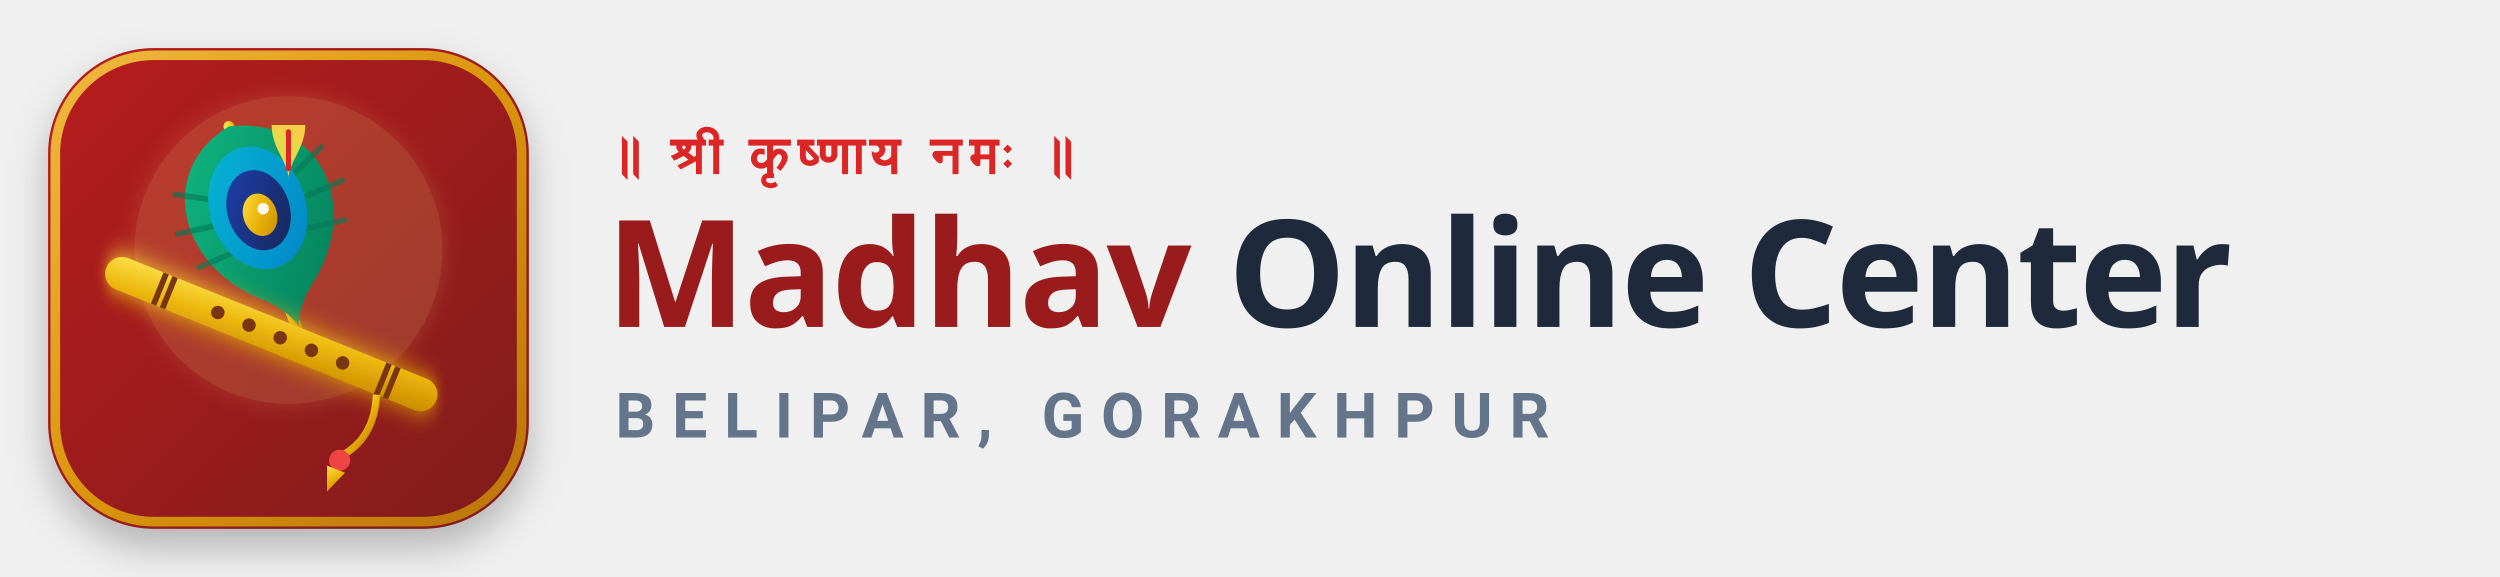
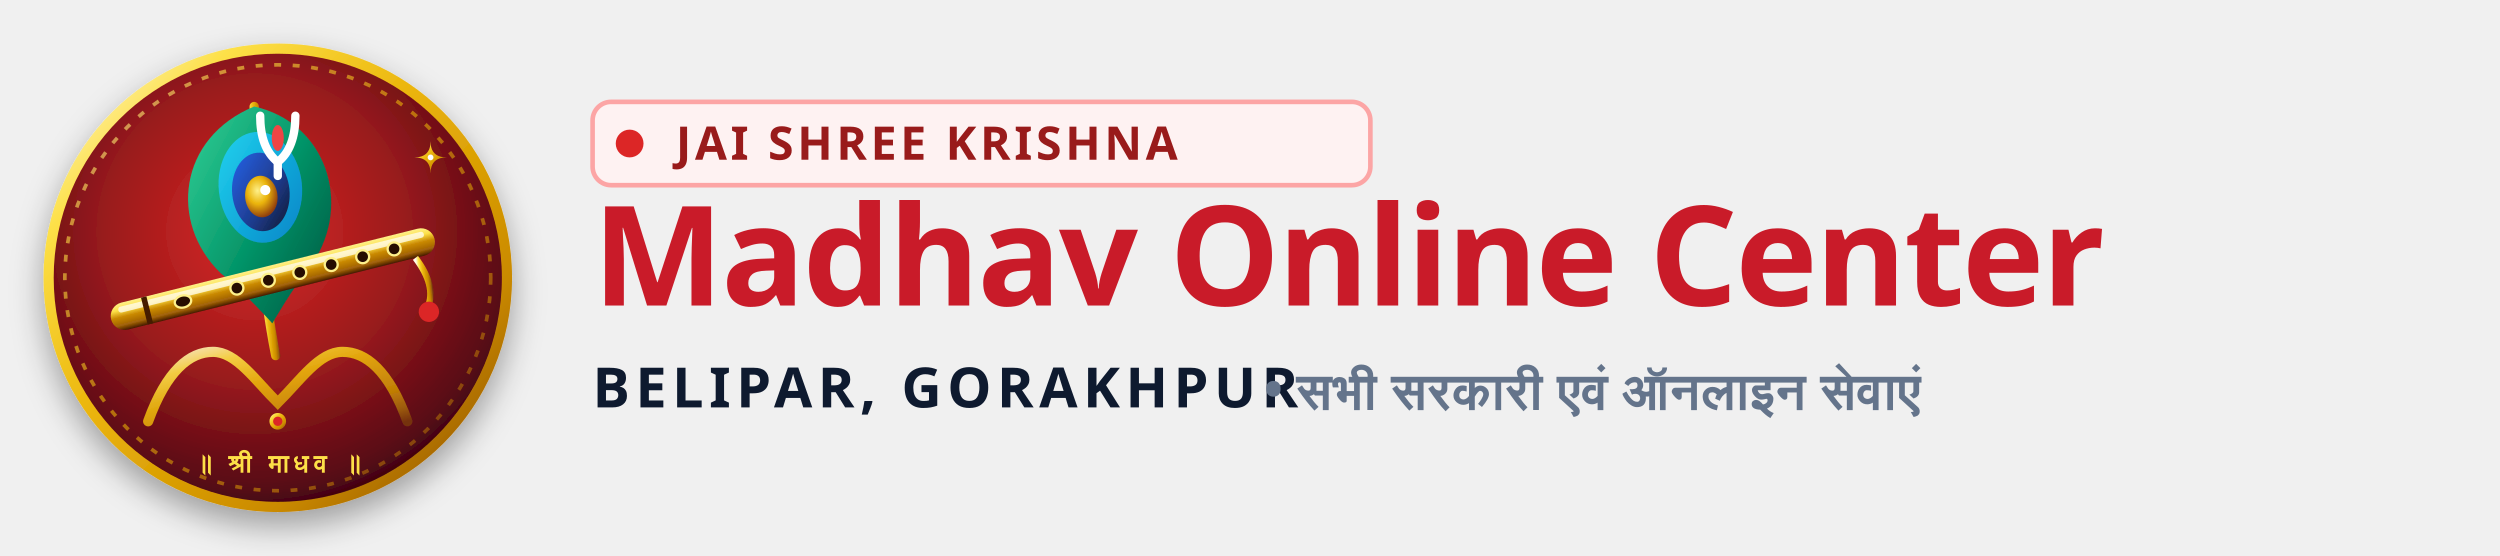
- <svg xmlns="http://www.w3.org/2000/svg" viewBox="0 0 520 120" width="100%" height="100%">
+ <svg xmlns="http://www.w3.org/2000/svg" viewBox="0 0 540 120" width="100%" height="100%">
  <defs>
-     <linearGradient id="badgeGrad" x1="0%" y1="0%" x2="100%" y2="100%">
-       <stop offset="0%" stop-color="#b91c1c" />
-       <stop offset="100%" stop-color="#7f1d1d" />
+     <radialGradient id="klBgGlow" cx="45%" cy="40%" r="65%">
+       <stop offset="0%" stop-color="#dc2626" />
+       <stop offset="50%" stop-color="#991b1b" />
+       <stop offset="85%" stop-color="#580816" />
+       <stop offset="100%" stop-color="#2a030a" />
+     </radialGradient>
+     <linearGradient id="klGoldMetallic" x1="0%" y1="0%" x2="100%" y2="100%">
+       <stop offset="0%" stop-color="#FFFBEB" />
+       <stop offset="20%" stop-color="#FDE047" />
+       <stop offset="45%" stop-color="#EAB308" />
+       <stop offset="75%" stop-color="#CA8A04" />
+       <stop offset="90%" stop-color="#A16207" />
+       <stop offset="100%" stop-color="#78350F" />
    </linearGradient>
-     <linearGradient id="goldGrad" x1="0%" y1="0%" x2="100%" y2="100%">
-       <stop offset="0%" stop-color="#FDE047" />
+     <linearGradient id="klFluteGold" x1="0%" y1="0%" x2="0%" y2="100%">
+       <stop offset="0%" stop-color="#FEF08A" />
+       <stop offset="25%" stop-color="#FDE047" />
+       <stop offset="50%" stop-color="#CA8A04" />
+       <stop offset="80%" stop-color="#A16207" />
+       <stop offset="100%" stop-color="#451A03" />
+     </linearGradient>
+     <linearGradient id="klFeatherEmerald" x1="0%" y1="0%" x2="100%" y2="100%">
+       <stop offset="0%" stop-color="#34D399" />
+       <stop offset="50%" stop-color="#059669" />
+       <stop offset="100%" stop-color="#064E3B" />
+     </linearGradient>
+     <linearGradient id="klPeacockCyan" x1="0%" y1="0%" x2="100%" y2="100%">
+       <stop offset="0%" stop-color="#22D3EE" />
+       <stop offset="100%" stop-color="#0284C7" />
+     </linearGradient>
+     <linearGradient id="klPeacockNavy" x1="0%" y1="0%" x2="100%" y2="100%">
+       <stop offset="0%" stop-color="#2563EB" />
+       <stop offset="60%" stop-color="#1E3A8A" />
+       <stop offset="100%" stop-color="#0F172A" />
+     </linearGradient>
+     <radialGradient id="klFeatherEyeGold" cx="40%" cy="35%" r="65%">
+       <stop offset="0%" stop-color="#FEF08A" />
      <stop offset="50%" stop-color="#EAB308" />
-       <stop offset="100%" stop-color="#CA8A04" />
-     </linearGradient>
-     <linearGradient id="peacockTeal" x1="0%" y1="0%" x2="100%" y2="100%">
-       <stop offset="0%" stop-color="#06b6d4" />
-       <stop offset="100%" stop-color="#0284c7" />
-     </linearGradient>
-     <linearGradient id="peacockBlue" x1="0%" y1="0%" x2="100%" y2="100%">
-       <stop offset="0%" stop-color="#1e40af" />
-       <stop offset="100%" stop-color="#172554" />
-     </linearGradient>
-     <linearGradient id="featherGreen" x1="0%" y1="0%" x2="100%" y2="100%">
-       <stop offset="0%" stop-color="#10b981" />
-       <stop offset="100%" stop-color="#047857" />
-     </linearGradient>
-     <filter id="glow" x="-20%" y="-20%" width="140%" height="140%">
-       <feGaussianBlur stdDeviation="2" result="blur" />
-       <feComposite in="SourceGraphic" in2="blur" operator="over" />
-     </filter>
-     <filter id="shadow" x="-10%" y="-10%" width="130%" height="130%">
-       <feDropShadow dx="0" dy="4" stdDeviation="4" flood-color="#000000" flood-opacity="0.25" />
+       <stop offset="100%" stop-color="#92400E" />
+     </radialGradient>
+     <filter id="klShadow" x="-15%" y="-15%" width="130%" height="130%">
+       <feDropShadow dx="0" dy="3" stdDeviation="3.5" flood-color="#000000" flood-opacity="0.35" />
    </filter>
  </defs>
-   <g transform="translate(10, 10)">
-     <rect x="0" y="0" width="100" height="100" rx="22" fill="url(#badgeGrad)" filter="url(#shadow)" />
-     <rect x="1.5" y="1.5" width="97" height="97" rx="20.5" fill="none" stroke="url(#goldGrad)" stroke-width="2" opacity="0.8" />
-     <g transform="translate(50, 48)">
-       <circle cx="0" cy="-6" r="32" fill="#FEF08A" opacity="0.15" filter="url(#glow)" />
-       <g transform="rotate(-18) translate(-1, -12)">
-         <path d="M 0,28 Q -2,6 -1,-22" fill="none" stroke="url(#goldGrad)" stroke-width="2.2" stroke-linecap="round" />
-         <path d="M -1,-22 C -18,-18 -20,2 -6,14 C -1,18 0,22 0,22 C 0,22 1,18 6,14 C 20,2 18,-18 -1,-22 Z" fill="url(#featherGreen)" />
-         <path d="M -16,-12 L -8,-8 M -18,-4 L -8,-3 M -16,4 L -6,3 M 16,-12 L 8,-8 M 18,-4 L 8,-3 M 16,4 L 6,3" stroke="#047857" stroke-width="1.2" stroke-linecap="round" opacity="0.6" />
-         <ellipse cx="-0.5" cy="-4" rx="10" ry="13" fill="url(#peacockTeal)" />
-         <ellipse cx="-0.5" cy="-3.5" rx="6.5" ry="8.5" fill="url(#peacockBlue)" />
-         <ellipse cx="-0.5" cy="-2.5" rx="3.5" ry="4.5" fill="url(#goldGrad)" />
-         <circle cx="0.5" cy="-3.5" r="1.2" fill="#FFFFFF" opacity="0.9" />
-       </g>
-       <g transform="rotate(22) translate(-36, 12)">
-         <rect x="0" y="-3.5" width="74" height="7" rx="3.5" fill="url(#goldGrad)" filter="url(#glow)" />
-         <line x1="12" y1="-3.5" x2="12" y2="3.5" stroke="#78350f" stroke-width="1.2" />
-         <line x1="14" y1="-3.5" x2="14" y2="3.5" stroke="#78350f" stroke-width="1.2" />
-         <line x1="62" y1="-3.5" x2="62" y2="3.5" stroke="#78350f" stroke-width="1.2" />
-         <line x1="64" y1="-3.5" x2="64" y2="3.5" stroke="#78350f" stroke-width="1.2" />
-         <circle cx="25" cy="0" r="1.4" fill="#78350f" />
-         <circle cx="32" cy="0" r="1.4" fill="#78350f" />
-         <circle cx="39" cy="0" r="1.4" fill="#78350f" />
-         <circle cx="46" cy="0" r="1.4" fill="#78350f" />
-         <circle cx="53" cy="0" r="1.4" fill="#78350f" />
-         <path d="M 62,3.5 Q 65,12 60,18" fill="none" stroke="url(#goldGrad)" stroke-width="1.5" />
-         <circle cx="60" cy="19" r="2.2" fill="#ef4444" />
-         <path d="M 58,21 L 62,21 L 60,26 Z" fill="url(#goldGrad)" />
-       </g>
-       <g transform="translate(0, -32) scale(0.7)">
-         <path d="M -5,0 C -5,7 0,11 0,16 C 0,11 5,7 5,0 Z" fill="#FDE047" opacity="0.9" />
-         <path d="M 0,2 L 0,13" stroke="#DC2626" stroke-width="1.5" stroke-linecap="round" />
-       </g>
+   <g transform="translate(8, 8)" filter="url(#klShadow)">
+     <circle cx="52" cy="52" r="50" fill="url(#klBgGlow)" />
+     <circle cx="52" cy="52" r="49.5" fill="none" stroke="url(#klGoldMetallic)" stroke-width="2.2" />
+     <circle cx="52" cy="52" r="46" fill="none" stroke="url(#klGoldMetallic)" stroke-width="0.8" opacity="0.6" stroke-dasharray="1.5 2.5" />
+     <g stroke="url(#klGoldMetallic)" stroke-width="1" opacity="0.75" stroke-linecap="round">
+       <line x1="52" y1="4" x2="52" y2="7" />
+       <line x1="52" y1="97" x2="52" y2="100" />
+       <line x1="4" y1="52" x2="7" y2="52" />
+       <line x1="97" y1="52" x2="100" y2="52" />
+     </g>
+     <g transform="translate(48, 35) rotate(-6)">
+       <path d="M 0,34 Q -2,12 1,-20" fill="none" stroke="url(#klGoldMetallic)" stroke-width="2" stroke-linecap="round" />
+       <path d="M 1,-20 C -16,-15 -20,3 -10,15 C -5,20 0,27 0,27 C 0,27 5,20 10,15 C 20,3 16,-15 1,-20 Z" fill="url(#klFeatherEmerald)" />
+       <ellipse cx="0.5" cy="-2.5" rx="9" ry="12" fill="url(#klPeacockCyan)" />
+       <ellipse cx="0.5" cy="-1.5" rx="6.2" ry="8.5" fill="url(#klPeacockNavy)" />
+       <ellipse cx="0.5" cy="-0.5" rx="3.5" ry="4.5" fill="url(#klFeatherEyeGold)" />
+       <circle cx="1.5" cy="-1.8" r="1.1" fill="#FFFFFF" />
+     </g>
+     <g transform="translate(52, 17)">
+       <path d="M -3.8,0 Q -3.8,7 0,10 Q 3.8,7 3.8,0" fill="none" stroke="#FFFFFF" stroke-width="1.8" stroke-linecap="round" />
+       <line x1="0" y1="10" x2="0" y2="13" stroke="#FFFFFF" stroke-width="1.8" stroke-linecap="round" />
+       <ellipse cx="0" cy="4.8" rx="1.3" ry="2.8" fill="#EF4444" />
+     </g>
+     <g transform="translate(16, 61) rotate(-14)">
+       <rect x="0" y="-3" width="72" height="6" rx="3" fill="url(#klFluteGold)" />
+       <rect x="2" y="-2.2" width="68" height="1.3" rx="0.6" fill="#FFFBEB" opacity="0.8" />
+       <line x1="8" y1="-3" x2="8" y2="3" stroke="#451A03" stroke-width="1.2" />
+       <ellipse cx="16" cy="0" rx="1.8" ry="1.3" fill="#270d04" stroke="#FEF08A" stroke-width="0.5" />
+       <circle cx="28" cy="0" r="1.4" fill="#270d04" stroke="#FEF08A" stroke-width="0.5" />
+       <circle cx="35" cy="0" r="1.4" fill="#270d04" stroke="#FEF08A" stroke-width="0.5" />
+       <circle cx="42" cy="0" r="1.4" fill="#270d04" stroke="#FEF08A" stroke-width="0.5" />
+       <circle cx="49" cy="0" r="1.4" fill="#270d04" stroke="#FEF08A" stroke-width="0.5" />
+       <circle cx="56" cy="0" r="1.4" fill="#270d04" stroke="#FEF08A" stroke-width="0.5" />
+       <circle cx="63" cy="0" r="1.4" fill="#270d04" stroke="#FEF08A" stroke-width="0.5" />
+       <path d="M 67,3 Q 70,10 67,14" fill="none" stroke="url(#klGoldMetallic)" stroke-width="1.4" />
+       <circle cx="67" cy="15" r="2.2" fill="#DC2626" />
+     </g>
+     <path d="M 24,83 C 28,72 33,68 38,68 C 43,68 47,74 52,79 C 57,74 61,68 66,68 C 71,68 76,72 80,83" fill="none" stroke="url(#klGoldMetallic)" stroke-width="2.2" stroke-linecap="round" opacity="0.9" />
+     <circle cx="52" cy="83" r="1.8" fill="url(#klGoldMetallic)" />
+     <circle cx="52" cy="83" r="1" fill="#DC2626" />
+     <g transform="translate(85, 26) scale(0.7)">
+       <path d="M 0,-5 Q 0,0 5,0 Q 0,0 0,5 Q 0,0 -5,0 Q 0,0 0,-5 Z" fill="url(#klGoldMetallic)" />
+       <circle cx="0" cy="0" r="0.9" fill="#FFFFFF" />
+     </g>
+     <text x="52" y="94" font-family="'Segoe UI', sans-serif" font-size="5.5" font-weight="800" fill="#FDE047" text-anchor="middle" letter-spacing="1">
+       ॥ श्री माधव ॥
+     </text>
+   </g>
+   <g transform="translate(128, 20)">
+     <g transform="translate(0, 10)">
+       <rect x="0" y="-8" width="168" height="18" rx="4" fill="#FEF2F2" stroke="#FCA5A5" stroke-width="1" />
+       <circle cx="8" cy="1" r="3" fill="#DC2626" />
+       <text x="18" y="4.5" font-family="'Segoe UI', sans-serif" font-size="10" font-weight="700" fill="#991B1B" letter-spacing="0.8">
+         JAI SHREE KRISHNA
+       </text>
+     </g>
+     <text x="0" y="46" font-family="'Segoe UI', -apple-system, sans-serif" font-size="30" font-weight="900" fill="#c91b29" letter-spacing="-0.5">
+       Madhav Online Center
+     </text>
+     <g transform="translate(0, 68)">
+       <text x="0" y="0" font-family="'Segoe UI', -apple-system, sans-serif" font-size="12" font-weight="800" fill="#0E1A2F" letter-spacing="1.2">
+         BELIPAR, GORAKHPUR
+       </text>
+       <text x="145" y="0" font-family="'Segoe UI', sans-serif" font-size="11" font-weight="600" fill="#64748B">
+         • सभी सरकारी एवं ऑनलाइन सेवाएं
+       </text>
    </g>
  </g>
-   <g transform="translate(126, 36)">
-     <text x="0" y="0" font-family="'Segoe UI', Roboto, 'Noto Sans', sans-serif" font-size="11" font-weight="700" fill="#dc2626" letter-spacing="1.5">
-       ॥ श्री कृष्णाय नमः ॥
-     </text>
-     <text x="0" y="32" font-family="'Segoe UI', Poppins, 'Montserrat', sans-serif" font-size="31" font-weight="800" fill="#991b1b" letter-spacing="-0.5">
-       Madhav <tspan fill="#1e293b">Online Center</tspan>
-     </text>
-     <text x="2" y="55" font-family="'Segoe UI', Roboto, sans-serif" font-size="13" font-weight="700" fill="#64748b" letter-spacing="3.5">
-       BELIPAR, GORAKHPUR
-     </text>
-   </g>
</svg>
